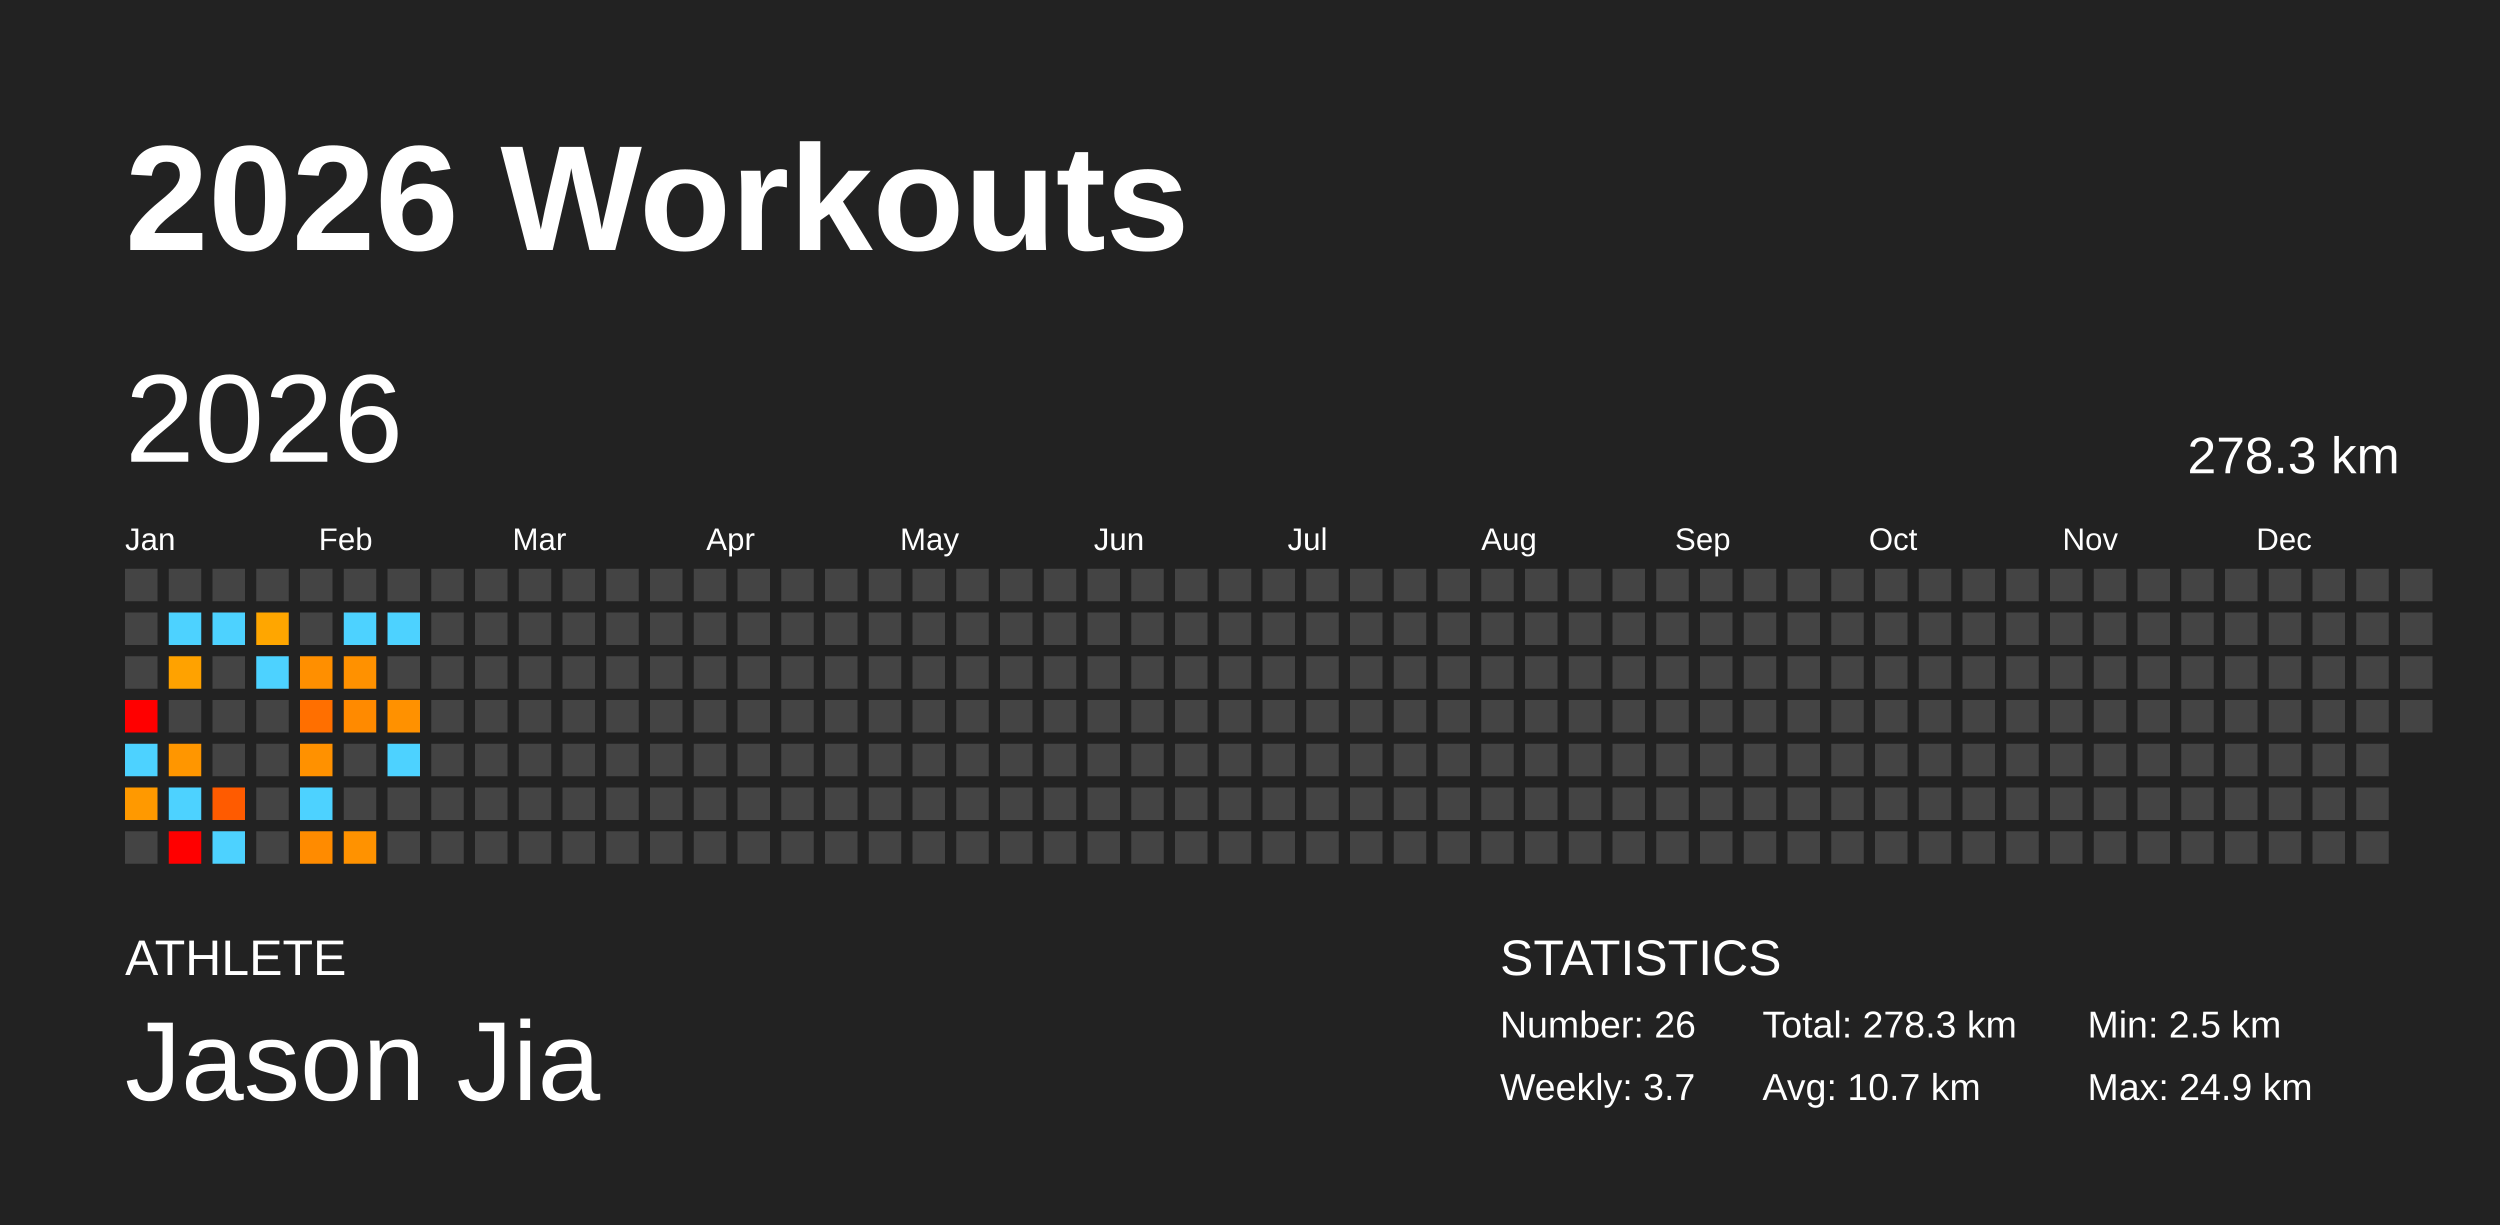
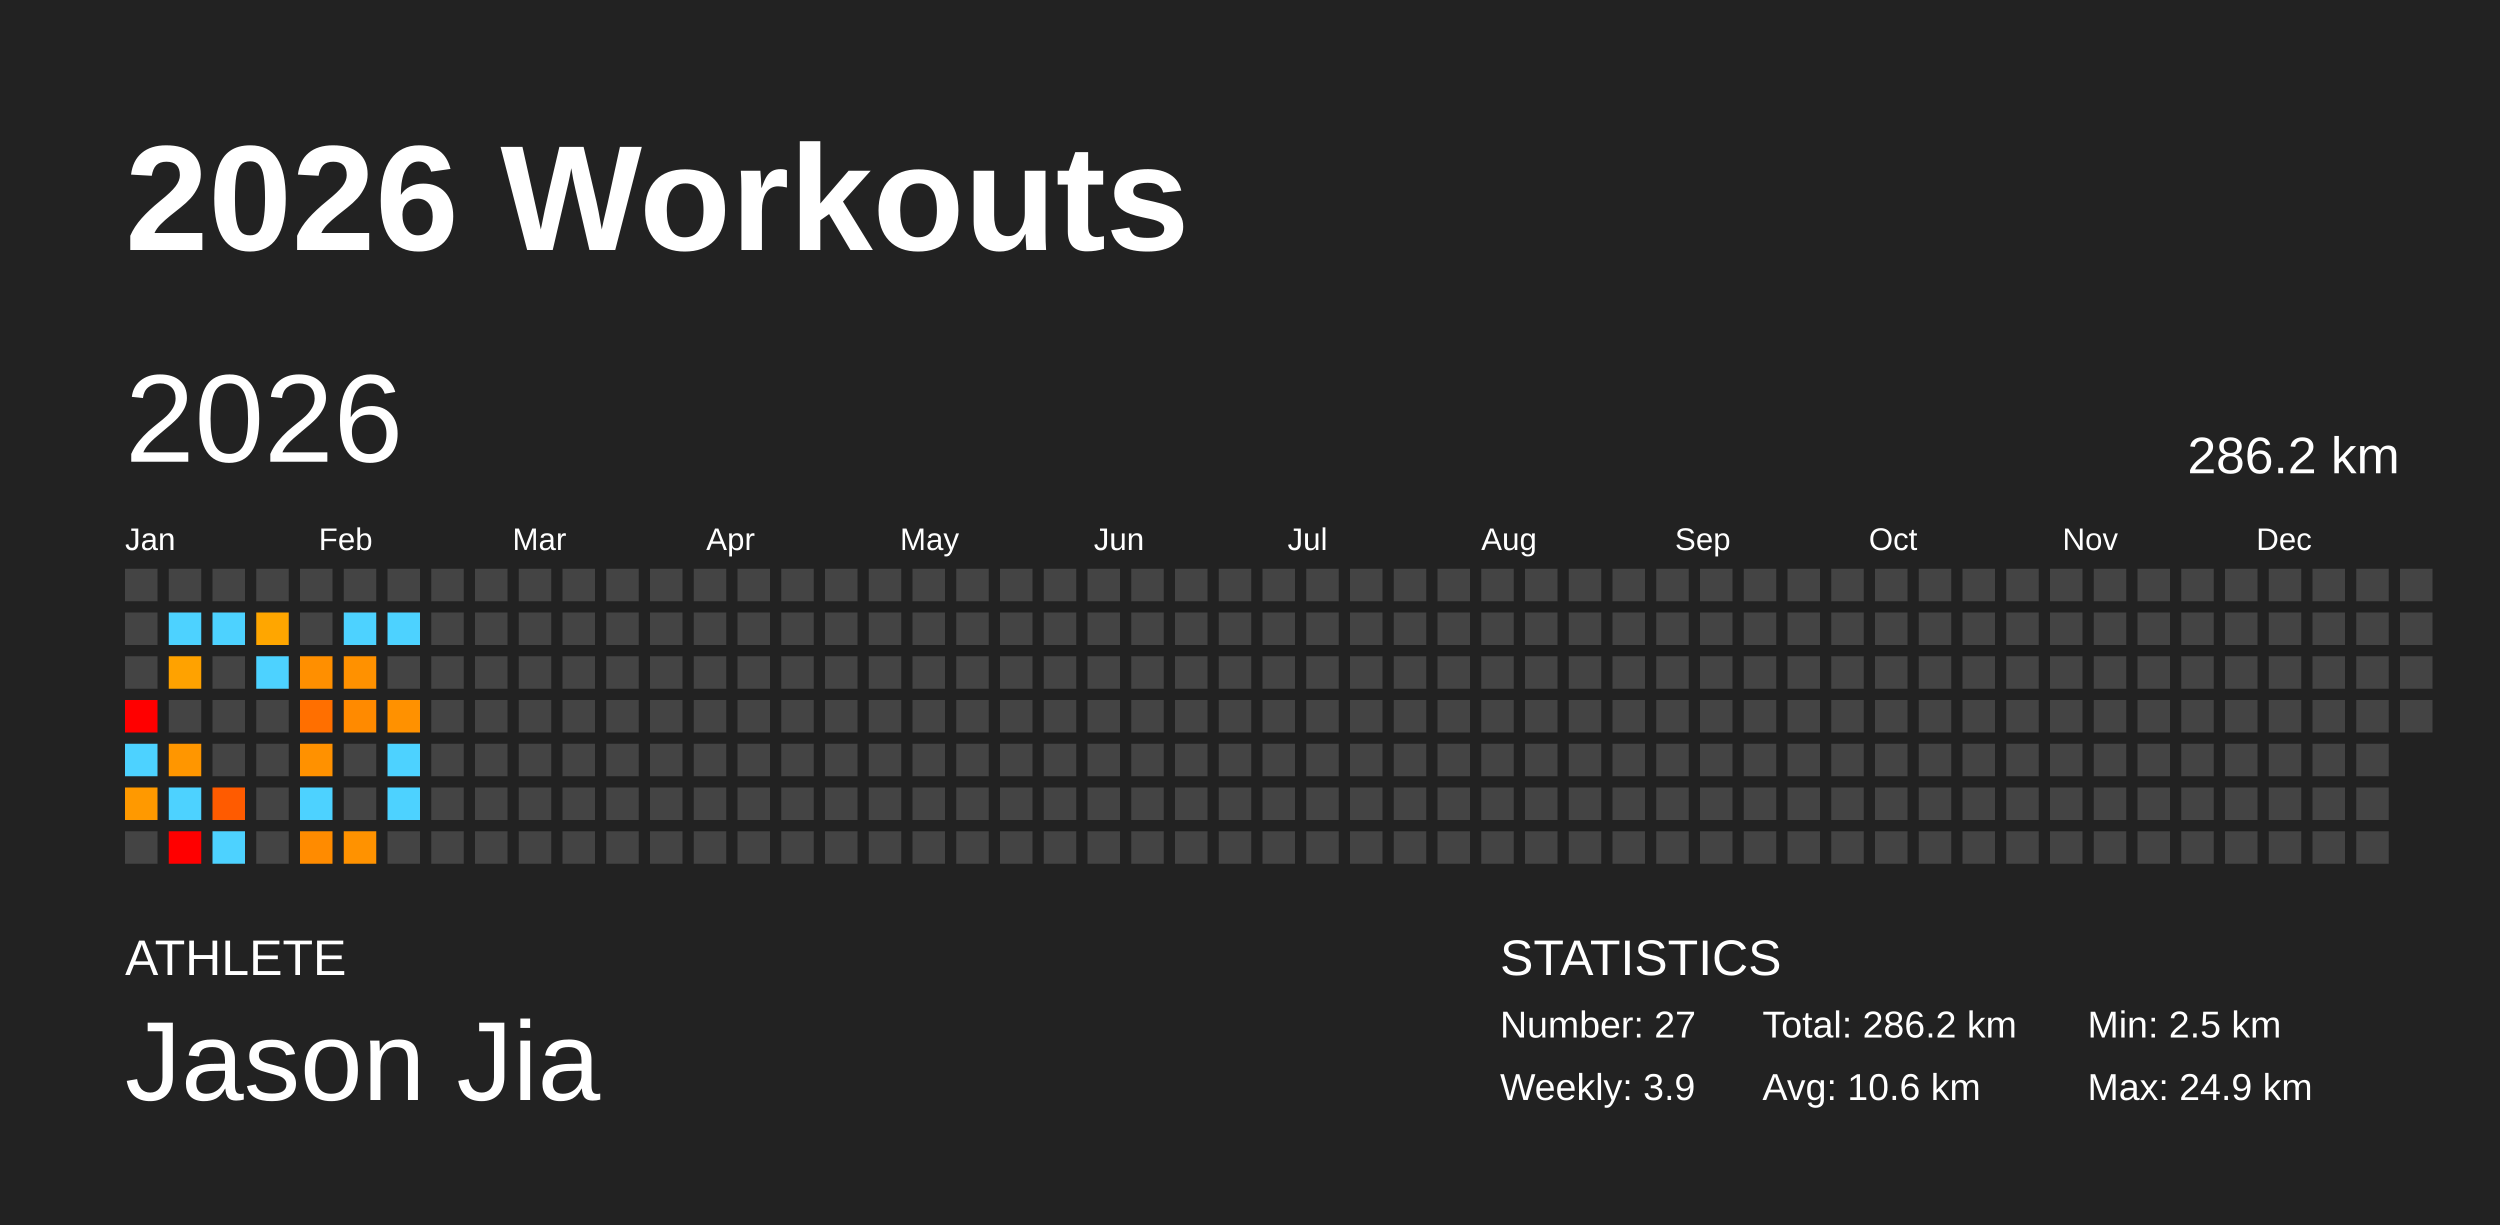
<svg xmlns="http://www.w3.org/2000/svg" baseProfile="full" height="98mm" version="1.1" viewBox="0,0,200,98" width="200mm">
  <defs />
  <rect fill="#222222" height="98" width="200" x="0" y="0" />
  <text fill="#FFFFFF" style="font-size:12px; font-family:Arial; font-weight:bold;" x="10" y="20">2026 Workouts</text>
  <text fill="#FFFFFF" style="font-size:4px; font-family:Arial" x="10" y="78">ATHLETE</text>
  <text fill="#FFFFFF" style="font-size:9px; font-family:Arial" x="10" y="88">Jason Jia</text>
  <text fill="#FFFFFF" style="font-size:4px; font-family:Arial" x="120" y="78">STATISTICS</text>
-   <text fill="#FFFFFF" style="font-size:3px; font-family:Arial" x="120" y="83">Number: 26</text>
-   <text fill="#FFFFFF" style="font-size:3px; font-family:Arial" x="120" y="88">Weekly: 3.7</text>
-   <text fill="#FFFFFF" style="font-size:3px; font-family:Arial" x="141" y="83">Total: 278.3 km</text>
-   <text fill="#FFFFFF" style="font-size:3px; font-family:Arial" x="141" y="88">Avg: 10.7 km</text>
+   <text fill="#FFFFFF" style="font-size:3px; font-family:Arial" x="120" y="83">Number: 27</text>
+   <text fill="#FFFFFF" style="font-size:3px; font-family:Arial" x="120" y="88">Weekly: 3.9</text>
+   <text fill="#FFFFFF" style="font-size:3px; font-family:Arial" x="141" y="83">Total: 286.2 km</text>
+   <text fill="#FFFFFF" style="font-size:3px; font-family:Arial" x="141" y="88">Avg: 10.6 km</text>
  <text fill="#FFFFFF" style="font-size:3px; font-family:Arial" x="167" y="83">Min: 2.5 km</text>
  <text fill="#FFFFFF" style="font-size:3px; font-family:Arial" x="167" y="88">Max: 24.9 km</text>
  <text dominant-baseline="hanging" fill="#FFFFFF" style="font-size:10.0px; font-family:Arial;" x="10" y="30">2026</text>
-   <text dominant-baseline="hanging" fill="#FFFFFF" style="font-size:4.125px; font-family:Arial;" x="175" y="35">278.3 km</text>
+   <text dominant-baseline="hanging" fill="#FFFFFF" style="font-size:4.125px; font-family:Arial;" x="175" y="35">286.2 km</text>
  <text fill="#FFFFFF" style="font-size:2.5px; font-family:Arial" x="10.0" y="44">Jan</text>
  <text fill="#FFFFFF" style="font-size:2.5px; font-family:Arial" x="25.5" y="44">Feb</text>
  <text fill="#FFFFFF" style="font-size:2.5px; font-family:Arial" x="41.0" y="44">Mar</text>
  <text fill="#FFFFFF" style="font-size:2.5px; font-family:Arial" x="56.5" y="44">Apr</text>
  <text fill="#FFFFFF" style="font-size:2.5px; font-family:Arial" x="72.0" y="44">May</text>
  <text fill="#FFFFFF" style="font-size:2.5px; font-family:Arial" x="87.5" y="44">Jun</text>
  <text fill="#FFFFFF" style="font-size:2.5px; font-family:Arial" x="103.0" y="44">Jul</text>
  <text fill="#FFFFFF" style="font-size:2.5px; font-family:Arial" x="118.5" y="44">Aug</text>
  <text fill="#FFFFFF" style="font-size:2.5px; font-family:Arial" x="134.0" y="44">Sep</text>
  <text fill="#FFFFFF" style="font-size:2.5px; font-family:Arial" x="149.5" y="44">Oct</text>
  <text fill="#FFFFFF" style="font-size:2.5px; font-family:Arial" x="165.0" y="44">Nov</text>
  <text fill="#FFFFFF" style="font-size:2.5px; font-family:Arial" x="180.5" y="44">Dec</text>
  <rect fill="#444444" height="2.6" width="2.6" x="10.0" y="45.5" />
  <rect fill="#444444" height="2.6" width="2.6" x="10.0" y="49.0" />
  <rect fill="#444444" height="2.6" width="2.6" x="10.0" y="52.5" />
  <rect fill="red" height="2.6" width="2.6" x="10.0" y="56.0" />
  <rect fill="#4dd2ff" height="2.6" width="2.6" x="10.0" y="59.5" />
  <rect fill="#ff9900" height="2.6" width="2.6" x="10.0" y="63.0" />
  <rect fill="#444444" height="2.6" width="2.6" x="10.0" y="66.5" />
  <rect fill="#444444" height="2.6" width="2.6" x="13.5" y="45.5" />
  <rect fill="#4dd2ff" height="2.6" width="2.6" x="13.5" y="49.0" />
  <rect fill="#ffa200" height="2.6" width="2.6" x="13.5" y="52.5" />
  <rect fill="#444444" height="2.6" width="2.6" x="13.5" y="56.0" />
  <rect fill="#ff9600" height="2.6" width="2.6" x="13.5" y="59.5" />
  <rect fill="#4dd2ff" height="2.6" width="2.6" x="13.5" y="63.0" />
  <rect fill="red" height="2.6" width="2.6" x="13.5" y="66.5" />
  <rect fill="#444444" height="2.6" width="2.6" x="17.0" y="45.5" />
  <rect fill="#4dd2ff" height="2.6" width="2.6" x="17.0" y="49.0" />
  <rect fill="#444444" height="2.6" width="2.6" x="17.0" y="52.5" />
  <rect fill="#444444" height="2.6" width="2.6" x="17.0" y="56.0" />
  <rect fill="#444444" height="2.6" width="2.6" x="17.0" y="59.5" />
  <rect fill="#ff5b00" height="2.6" width="2.6" x="17.0" y="63.0" />
  <rect fill="#4dd2ff" height="2.6" width="2.6" x="17.0" y="66.5" />
  <rect fill="#444444" height="2.6" width="2.6" x="20.5" y="45.5" />
  <rect fill="#ffa600" height="2.6" width="2.6" x="20.5" y="49.0" />
  <rect fill="#4dd2ff" height="2.6" width="2.6" x="20.5" y="52.5" />
  <rect fill="#444444" height="2.6" width="2.6" x="20.5" y="56.0" />
  <rect fill="#444444" height="2.6" width="2.6" x="20.5" y="59.5" />
  <rect fill="#444444" height="2.6" width="2.6" x="20.5" y="63.0" />
  <rect fill="#444444" height="2.6" width="2.6" x="20.5" y="66.5" />
  <rect fill="#444444" height="2.6" width="2.6" x="24.0" y="45.5" />
  <rect fill="#444444" height="2.6" width="2.6" x="24.0" y="49.0" />
  <rect fill="#ff8f00" height="2.6" width="2.6" x="24.0" y="52.5" />
  <rect fill="#ff6f00" height="2.6" width="2.6" x="24.0" y="56.0" />
  <rect fill="#ff9100" height="2.6" width="2.6" x="24.0" y="59.5" />
  <rect fill="#4dd2ff" height="2.6" width="2.6" x="24.0" y="63.0" />
  <rect fill="#ff8b00" height="2.6" width="2.6" x="24.0" y="66.5" />
  <rect fill="#444444" height="2.6" width="2.6" x="27.5" y="45.5" />
  <rect fill="#4dd2ff" height="2.6" width="2.6" x="27.5" y="49.0" />
  <rect fill="#ff9100" height="2.6" width="2.6" x="27.5" y="52.5" />
  <rect fill="#ff8a00" height="2.6" width="2.6" x="27.5" y="56.0" />
  <rect fill="#444444" height="2.6" width="2.6" x="27.5" y="59.5" />
  <rect fill="#444444" height="2.6" width="2.6" x="27.5" y="63.0" />
  <rect fill="#ff9200" height="2.6" width="2.6" x="27.5" y="66.5" />
  <rect fill="#444444" height="2.6" width="2.6" x="31.0" y="45.5" />
  <rect fill="#4dd2ff" height="2.6" width="2.6" x="31.0" y="49.0" />
  <rect fill="#444444" height="2.6" width="2.6" x="31.0" y="52.5" />
  <rect fill="#ff9100" height="2.6" width="2.6" x="31.0" y="56.0" />
  <rect fill="#4dd2ff" height="2.6" width="2.6" x="31.0" y="59.5" />
-   <rect fill="#444444" height="2.6" width="2.6" x="31.0" y="63.0" />
+   <rect fill="#4dd2ff" height="2.6" width="2.6" x="31.0" y="63.0" />
  <rect fill="#444444" height="2.6" width="2.6" x="31.0" y="66.5" />
  <rect fill="#444444" height="2.6" width="2.6" x="34.5" y="45.5" />
  <rect fill="#444444" height="2.6" width="2.6" x="34.5" y="49.0" />
  <rect fill="#444444" height="2.6" width="2.6" x="34.5" y="52.5" />
  <rect fill="#444444" height="2.6" width="2.6" x="34.5" y="56.0" />
  <rect fill="#444444" height="2.6" width="2.6" x="34.5" y="59.5" />
  <rect fill="#444444" height="2.6" width="2.6" x="34.5" y="63.0" />
  <rect fill="#444444" height="2.6" width="2.6" x="34.5" y="66.5" />
  <rect fill="#444444" height="2.6" width="2.6" x="38.0" y="45.5" />
  <rect fill="#444444" height="2.6" width="2.6" x="38.0" y="49.0" />
  <rect fill="#444444" height="2.6" width="2.6" x="38.0" y="52.5" />
  <rect fill="#444444" height="2.6" width="2.6" x="38.0" y="56.0" />
  <rect fill="#444444" height="2.6" width="2.6" x="38.0" y="59.5" />
  <rect fill="#444444" height="2.6" width="2.6" x="38.0" y="63.0" />
  <rect fill="#444444" height="2.6" width="2.6" x="38.0" y="66.5" />
  <rect fill="#444444" height="2.6" width="2.6" x="41.5" y="45.5" />
  <rect fill="#444444" height="2.6" width="2.6" x="41.5" y="49.0" />
  <rect fill="#444444" height="2.6" width="2.6" x="41.5" y="52.5" />
  <rect fill="#444444" height="2.6" width="2.6" x="41.5" y="56.0" />
  <rect fill="#444444" height="2.6" width="2.6" x="41.5" y="59.5" />
  <rect fill="#444444" height="2.6" width="2.6" x="41.5" y="63.0" />
  <rect fill="#444444" height="2.6" width="2.6" x="41.5" y="66.5" />
  <rect fill="#444444" height="2.6" width="2.6" x="45.0" y="45.5" />
  <rect fill="#444444" height="2.6" width="2.6" x="45.0" y="49.0" />
  <rect fill="#444444" height="2.6" width="2.6" x="45.0" y="52.5" />
  <rect fill="#444444" height="2.6" width="2.6" x="45.0" y="56.0" />
  <rect fill="#444444" height="2.6" width="2.6" x="45.0" y="59.5" />
  <rect fill="#444444" height="2.6" width="2.6" x="45.0" y="63.0" />
  <rect fill="#444444" height="2.6" width="2.6" x="45.0" y="66.5" />
  <rect fill="#444444" height="2.6" width="2.6" x="48.5" y="45.5" />
  <rect fill="#444444" height="2.6" width="2.6" x="48.5" y="49.0" />
  <rect fill="#444444" height="2.6" width="2.6" x="48.5" y="52.5" />
  <rect fill="#444444" height="2.6" width="2.6" x="48.5" y="56.0" />
  <rect fill="#444444" height="2.6" width="2.6" x="48.5" y="59.5" />
  <rect fill="#444444" height="2.6" width="2.6" x="48.5" y="63.0" />
  <rect fill="#444444" height="2.6" width="2.6" x="48.5" y="66.5" />
  <rect fill="#444444" height="2.6" width="2.6" x="52.0" y="45.5" />
  <rect fill="#444444" height="2.6" width="2.6" x="52.0" y="49.0" />
  <rect fill="#444444" height="2.6" width="2.6" x="52.0" y="52.5" />
  <rect fill="#444444" height="2.6" width="2.6" x="52.0" y="56.0" />
  <rect fill="#444444" height="2.6" width="2.6" x="52.0" y="59.5" />
  <rect fill="#444444" height="2.6" width="2.6" x="52.0" y="63.0" />
  <rect fill="#444444" height="2.6" width="2.6" x="52.0" y="66.5" />
  <rect fill="#444444" height="2.6" width="2.6" x="55.5" y="45.5" />
  <rect fill="#444444" height="2.6" width="2.6" x="55.5" y="49.0" />
  <rect fill="#444444" height="2.6" width="2.6" x="55.5" y="52.5" />
  <rect fill="#444444" height="2.6" width="2.6" x="55.5" y="56.0" />
  <rect fill="#444444" height="2.6" width="2.6" x="55.5" y="59.5" />
  <rect fill="#444444" height="2.6" width="2.6" x="55.5" y="63.0" />
  <rect fill="#444444" height="2.6" width="2.6" x="55.5" y="66.5" />
  <rect fill="#444444" height="2.6" width="2.6" x="59.0" y="45.5" />
  <rect fill="#444444" height="2.6" width="2.6" x="59.0" y="49.0" />
  <rect fill="#444444" height="2.6" width="2.6" x="59.0" y="52.5" />
  <rect fill="#444444" height="2.6" width="2.6" x="59.0" y="56.0" />
  <rect fill="#444444" height="2.6" width="2.6" x="59.0" y="59.5" />
  <rect fill="#444444" height="2.6" width="2.6" x="59.0" y="63.0" />
  <rect fill="#444444" height="2.6" width="2.6" x="59.0" y="66.5" />
  <rect fill="#444444" height="2.6" width="2.6" x="62.5" y="45.5" />
  <rect fill="#444444" height="2.6" width="2.6" x="62.5" y="49.0" />
  <rect fill="#444444" height="2.6" width="2.6" x="62.5" y="52.5" />
  <rect fill="#444444" height="2.6" width="2.6" x="62.5" y="56.0" />
  <rect fill="#444444" height="2.6" width="2.6" x="62.5" y="59.5" />
  <rect fill="#444444" height="2.6" width="2.6" x="62.5" y="63.0" />
  <rect fill="#444444" height="2.6" width="2.6" x="62.5" y="66.5" />
  <rect fill="#444444" height="2.6" width="2.6" x="66.0" y="45.5" />
  <rect fill="#444444" height="2.6" width="2.6" x="66.0" y="49.0" />
  <rect fill="#444444" height="2.6" width="2.6" x="66.0" y="52.5" />
  <rect fill="#444444" height="2.6" width="2.6" x="66.0" y="56.0" />
  <rect fill="#444444" height="2.6" width="2.6" x="66.0" y="59.5" />
  <rect fill="#444444" height="2.6" width="2.6" x="66.0" y="63.0" />
  <rect fill="#444444" height="2.6" width="2.6" x="66.0" y="66.5" />
  <rect fill="#444444" height="2.6" width="2.6" x="69.5" y="45.5" />
  <rect fill="#444444" height="2.6" width="2.6" x="69.5" y="49.0" />
  <rect fill="#444444" height="2.6" width="2.6" x="69.5" y="52.5" />
  <rect fill="#444444" height="2.6" width="2.6" x="69.5" y="56.0" />
  <rect fill="#444444" height="2.6" width="2.6" x="69.5" y="59.5" />
  <rect fill="#444444" height="2.6" width="2.6" x="69.5" y="63.0" />
  <rect fill="#444444" height="2.6" width="2.6" x="69.5" y="66.5" />
  <rect fill="#444444" height="2.6" width="2.6" x="73.0" y="45.5" />
  <rect fill="#444444" height="2.6" width="2.6" x="73.0" y="49.0" />
  <rect fill="#444444" height="2.6" width="2.6" x="73.0" y="52.5" />
  <rect fill="#444444" height="2.6" width="2.6" x="73.0" y="56.0" />
  <rect fill="#444444" height="2.6" width="2.6" x="73.0" y="59.5" />
  <rect fill="#444444" height="2.6" width="2.6" x="73.0" y="63.0" />
  <rect fill="#444444" height="2.6" width="2.6" x="73.0" y="66.5" />
  <rect fill="#444444" height="2.6" width="2.6" x="76.5" y="45.5" />
  <rect fill="#444444" height="2.6" width="2.6" x="76.5" y="49.0" />
  <rect fill="#444444" height="2.6" width="2.6" x="76.5" y="52.5" />
  <rect fill="#444444" height="2.6" width="2.6" x="76.5" y="56.0" />
  <rect fill="#444444" height="2.6" width="2.6" x="76.5" y="59.5" />
  <rect fill="#444444" height="2.6" width="2.6" x="76.5" y="63.0" />
  <rect fill="#444444" height="2.6" width="2.6" x="76.5" y="66.5" />
  <rect fill="#444444" height="2.6" width="2.6" x="80.0" y="45.5" />
  <rect fill="#444444" height="2.6" width="2.6" x="80.0" y="49.0" />
  <rect fill="#444444" height="2.6" width="2.6" x="80.0" y="52.5" />
  <rect fill="#444444" height="2.6" width="2.6" x="80.0" y="56.0" />
  <rect fill="#444444" height="2.6" width="2.6" x="80.0" y="59.5" />
  <rect fill="#444444" height="2.6" width="2.6" x="80.0" y="63.0" />
  <rect fill="#444444" height="2.6" width="2.6" x="80.0" y="66.5" />
  <rect fill="#444444" height="2.6" width="2.6" x="83.5" y="45.5" />
  <rect fill="#444444" height="2.6" width="2.6" x="83.5" y="49.0" />
  <rect fill="#444444" height="2.6" width="2.6" x="83.5" y="52.5" />
  <rect fill="#444444" height="2.6" width="2.6" x="83.5" y="56.0" />
  <rect fill="#444444" height="2.6" width="2.6" x="83.5" y="59.5" />
  <rect fill="#444444" height="2.6" width="2.6" x="83.5" y="63.0" />
  <rect fill="#444444" height="2.6" width="2.6" x="83.5" y="66.5" />
  <rect fill="#444444" height="2.6" width="2.6" x="87.0" y="45.5" />
  <rect fill="#444444" height="2.6" width="2.6" x="87.0" y="49.0" />
  <rect fill="#444444" height="2.6" width="2.6" x="87.0" y="52.5" />
  <rect fill="#444444" height="2.6" width="2.6" x="87.0" y="56.0" />
  <rect fill="#444444" height="2.6" width="2.6" x="87.0" y="59.5" />
  <rect fill="#444444" height="2.6" width="2.6" x="87.0" y="63.0" />
  <rect fill="#444444" height="2.6" width="2.6" x="87.0" y="66.5" />
  <rect fill="#444444" height="2.6" width="2.6" x="90.5" y="45.5" />
  <rect fill="#444444" height="2.6" width="2.6" x="90.5" y="49.0" />
  <rect fill="#444444" height="2.6" width="2.6" x="90.5" y="52.5" />
  <rect fill="#444444" height="2.6" width="2.6" x="90.5" y="56.0" />
  <rect fill="#444444" height="2.6" width="2.6" x="90.5" y="59.5" />
  <rect fill="#444444" height="2.6" width="2.6" x="90.5" y="63.0" />
  <rect fill="#444444" height="2.6" width="2.6" x="90.5" y="66.5" />
  <rect fill="#444444" height="2.6" width="2.6" x="94.0" y="45.5" />
  <rect fill="#444444" height="2.6" width="2.6" x="94.0" y="49.0" />
  <rect fill="#444444" height="2.6" width="2.6" x="94.0" y="52.5" />
  <rect fill="#444444" height="2.6" width="2.6" x="94.0" y="56.0" />
  <rect fill="#444444" height="2.6" width="2.6" x="94.0" y="59.5" />
  <rect fill="#444444" height="2.6" width="2.6" x="94.0" y="63.0" />
  <rect fill="#444444" height="2.6" width="2.6" x="94.0" y="66.5" />
  <rect fill="#444444" height="2.6" width="2.6" x="97.5" y="45.5" />
  <rect fill="#444444" height="2.6" width="2.6" x="97.5" y="49.0" />
  <rect fill="#444444" height="2.6" width="2.6" x="97.5" y="52.5" />
  <rect fill="#444444" height="2.6" width="2.6" x="97.5" y="56.0" />
  <rect fill="#444444" height="2.6" width="2.6" x="97.5" y="59.5" />
  <rect fill="#444444" height="2.6" width="2.6" x="97.5" y="63.0" />
  <rect fill="#444444" height="2.6" width="2.6" x="97.5" y="66.5" />
  <rect fill="#444444" height="2.6" width="2.6" x="101.0" y="45.5" />
  <rect fill="#444444" height="2.6" width="2.6" x="101.0" y="49.0" />
  <rect fill="#444444" height="2.6" width="2.6" x="101.0" y="52.5" />
  <rect fill="#444444" height="2.6" width="2.6" x="101.0" y="56.0" />
  <rect fill="#444444" height="2.6" width="2.6" x="101.0" y="59.5" />
  <rect fill="#444444" height="2.6" width="2.6" x="101.0" y="63.0" />
  <rect fill="#444444" height="2.6" width="2.6" x="101.0" y="66.5" />
  <rect fill="#444444" height="2.6" width="2.6" x="104.5" y="45.5" />
  <rect fill="#444444" height="2.6" width="2.6" x="104.5" y="49.0" />
  <rect fill="#444444" height="2.6" width="2.6" x="104.5" y="52.5" />
  <rect fill="#444444" height="2.6" width="2.6" x="104.5" y="56.0" />
  <rect fill="#444444" height="2.6" width="2.6" x="104.5" y="59.5" />
  <rect fill="#444444" height="2.6" width="2.6" x="104.5" y="63.0" />
  <rect fill="#444444" height="2.6" width="2.6" x="104.5" y="66.5" />
  <rect fill="#444444" height="2.6" width="2.6" x="108.0" y="45.5" />
  <rect fill="#444444" height="2.6" width="2.6" x="108.0" y="49.0" />
  <rect fill="#444444" height="2.6" width="2.6" x="108.0" y="52.5" />
  <rect fill="#444444" height="2.6" width="2.6" x="108.0" y="56.0" />
  <rect fill="#444444" height="2.6" width="2.6" x="108.0" y="59.5" />
  <rect fill="#444444" height="2.6" width="2.6" x="108.0" y="63.0" />
  <rect fill="#444444" height="2.6" width="2.6" x="108.0" y="66.5" />
  <rect fill="#444444" height="2.6" width="2.6" x="111.5" y="45.5" />
  <rect fill="#444444" height="2.6" width="2.6" x="111.5" y="49.0" />
  <rect fill="#444444" height="2.6" width="2.6" x="111.5" y="52.5" />
  <rect fill="#444444" height="2.6" width="2.6" x="111.5" y="56.0" />
  <rect fill="#444444" height="2.6" width="2.6" x="111.5" y="59.5" />
  <rect fill="#444444" height="2.6" width="2.6" x="111.5" y="63.0" />
  <rect fill="#444444" height="2.6" width="2.6" x="111.5" y="66.5" />
  <rect fill="#444444" height="2.6" width="2.6" x="115.0" y="45.5" />
  <rect fill="#444444" height="2.6" width="2.6" x="115.0" y="49.0" />
  <rect fill="#444444" height="2.6" width="2.6" x="115.0" y="52.5" />
  <rect fill="#444444" height="2.6" width="2.6" x="115.0" y="56.0" />
  <rect fill="#444444" height="2.6" width="2.6" x="115.0" y="59.5" />
  <rect fill="#444444" height="2.6" width="2.6" x="115.0" y="63.0" />
  <rect fill="#444444" height="2.6" width="2.6" x="115.0" y="66.5" />
  <rect fill="#444444" height="2.6" width="2.6" x="118.5" y="45.5" />
  <rect fill="#444444" height="2.6" width="2.6" x="118.5" y="49.0" />
  <rect fill="#444444" height="2.6" width="2.6" x="118.5" y="52.5" />
  <rect fill="#444444" height="2.6" width="2.6" x="118.5" y="56.0" />
  <rect fill="#444444" height="2.6" width="2.6" x="118.5" y="59.5" />
  <rect fill="#444444" height="2.6" width="2.6" x="118.5" y="63.0" />
  <rect fill="#444444" height="2.6" width="2.6" x="118.5" y="66.5" />
  <rect fill="#444444" height="2.6" width="2.6" x="122.0" y="45.5" />
  <rect fill="#444444" height="2.6" width="2.6" x="122.0" y="49.0" />
  <rect fill="#444444" height="2.6" width="2.6" x="122.0" y="52.5" />
  <rect fill="#444444" height="2.6" width="2.6" x="122.0" y="56.0" />
  <rect fill="#444444" height="2.6" width="2.6" x="122.0" y="59.5" />
  <rect fill="#444444" height="2.6" width="2.6" x="122.0" y="63.0" />
  <rect fill="#444444" height="2.6" width="2.6" x="122.0" y="66.5" />
  <rect fill="#444444" height="2.6" width="2.6" x="125.5" y="45.5" />
  <rect fill="#444444" height="2.6" width="2.6" x="125.5" y="49.0" />
  <rect fill="#444444" height="2.6" width="2.6" x="125.5" y="52.5" />
  <rect fill="#444444" height="2.6" width="2.6" x="125.5" y="56.0" />
  <rect fill="#444444" height="2.6" width="2.6" x="125.5" y="59.5" />
  <rect fill="#444444" height="2.6" width="2.6" x="125.5" y="63.0" />
  <rect fill="#444444" height="2.6" width="2.6" x="125.5" y="66.5" />
  <rect fill="#444444" height="2.6" width="2.6" x="129.0" y="45.5" />
  <rect fill="#444444" height="2.6" width="2.6" x="129.0" y="49.0" />
  <rect fill="#444444" height="2.6" width="2.6" x="129.0" y="52.5" />
  <rect fill="#444444" height="2.6" width="2.6" x="129.0" y="56.0" />
  <rect fill="#444444" height="2.6" width="2.6" x="129.0" y="59.5" />
  <rect fill="#444444" height="2.6" width="2.6" x="129.0" y="63.0" />
  <rect fill="#444444" height="2.6" width="2.6" x="129.0" y="66.5" />
  <rect fill="#444444" height="2.6" width="2.6" x="132.5" y="45.5" />
  <rect fill="#444444" height="2.6" width="2.6" x="132.5" y="49.0" />
  <rect fill="#444444" height="2.6" width="2.6" x="132.5" y="52.5" />
  <rect fill="#444444" height="2.6" width="2.6" x="132.5" y="56.0" />
  <rect fill="#444444" height="2.6" width="2.6" x="132.5" y="59.5" />
  <rect fill="#444444" height="2.6" width="2.6" x="132.5" y="63.0" />
  <rect fill="#444444" height="2.6" width="2.6" x="132.5" y="66.5" />
  <rect fill="#444444" height="2.6" width="2.6" x="136.0" y="45.5" />
  <rect fill="#444444" height="2.6" width="2.6" x="136.0" y="49.0" />
  <rect fill="#444444" height="2.6" width="2.6" x="136.0" y="52.5" />
  <rect fill="#444444" height="2.6" width="2.6" x="136.0" y="56.0" />
  <rect fill="#444444" height="2.6" width="2.6" x="136.0" y="59.5" />
  <rect fill="#444444" height="2.6" width="2.6" x="136.0" y="63.0" />
  <rect fill="#444444" height="2.6" width="2.6" x="136.0" y="66.5" />
  <rect fill="#444444" height="2.6" width="2.6" x="139.5" y="45.5" />
  <rect fill="#444444" height="2.6" width="2.6" x="139.5" y="49.0" />
  <rect fill="#444444" height="2.6" width="2.6" x="139.5" y="52.5" />
  <rect fill="#444444" height="2.6" width="2.6" x="139.5" y="56.0" />
  <rect fill="#444444" height="2.6" width="2.6" x="139.5" y="59.5" />
  <rect fill="#444444" height="2.6" width="2.6" x="139.5" y="63.0" />
  <rect fill="#444444" height="2.6" width="2.6" x="139.5" y="66.5" />
  <rect fill="#444444" height="2.6" width="2.6" x="143.0" y="45.5" />
  <rect fill="#444444" height="2.6" width="2.6" x="143.0" y="49.0" />
  <rect fill="#444444" height="2.6" width="2.6" x="143.0" y="52.5" />
  <rect fill="#444444" height="2.6" width="2.6" x="143.0" y="56.0" />
  <rect fill="#444444" height="2.6" width="2.6" x="143.0" y="59.5" />
  <rect fill="#444444" height="2.6" width="2.6" x="143.0" y="63.0" />
  <rect fill="#444444" height="2.6" width="2.6" x="143.0" y="66.5" />
  <rect fill="#444444" height="2.6" width="2.6" x="146.5" y="45.5" />
  <rect fill="#444444" height="2.6" width="2.6" x="146.5" y="49.0" />
  <rect fill="#444444" height="2.6" width="2.6" x="146.5" y="52.5" />
  <rect fill="#444444" height="2.6" width="2.6" x="146.5" y="56.0" />
  <rect fill="#444444" height="2.6" width="2.6" x="146.5" y="59.5" />
  <rect fill="#444444" height="2.6" width="2.6" x="146.5" y="63.0" />
  <rect fill="#444444" height="2.6" width="2.6" x="146.5" y="66.5" />
  <rect fill="#444444" height="2.6" width="2.6" x="150.0" y="45.5" />
  <rect fill="#444444" height="2.6" width="2.6" x="150.0" y="49.0" />
  <rect fill="#444444" height="2.6" width="2.6" x="150.0" y="52.5" />
  <rect fill="#444444" height="2.6" width="2.6" x="150.0" y="56.0" />
  <rect fill="#444444" height="2.6" width="2.6" x="150.0" y="59.5" />
  <rect fill="#444444" height="2.6" width="2.6" x="150.0" y="63.0" />
  <rect fill="#444444" height="2.6" width="2.6" x="150.0" y="66.5" />
  <rect fill="#444444" height="2.6" width="2.6" x="153.5" y="45.5" />
  <rect fill="#444444" height="2.6" width="2.6" x="153.5" y="49.0" />
  <rect fill="#444444" height="2.6" width="2.6" x="153.5" y="52.5" />
  <rect fill="#444444" height="2.6" width="2.6" x="153.5" y="56.0" />
  <rect fill="#444444" height="2.6" width="2.6" x="153.5" y="59.5" />
  <rect fill="#444444" height="2.6" width="2.6" x="153.5" y="63.0" />
  <rect fill="#444444" height="2.6" width="2.6" x="153.5" y="66.5" />
  <rect fill="#444444" height="2.6" width="2.6" x="157.0" y="45.5" />
  <rect fill="#444444" height="2.6" width="2.6" x="157.0" y="49.0" />
  <rect fill="#444444" height="2.6" width="2.6" x="157.0" y="52.5" />
  <rect fill="#444444" height="2.6" width="2.6" x="157.0" y="56.0" />
  <rect fill="#444444" height="2.6" width="2.6" x="157.0" y="59.5" />
  <rect fill="#444444" height="2.6" width="2.6" x="157.0" y="63.0" />
  <rect fill="#444444" height="2.6" width="2.6" x="157.0" y="66.5" />
  <rect fill="#444444" height="2.6" width="2.6" x="160.5" y="45.5" />
  <rect fill="#444444" height="2.6" width="2.6" x="160.5" y="49.0" />
  <rect fill="#444444" height="2.6" width="2.6" x="160.5" y="52.5" />
  <rect fill="#444444" height="2.6" width="2.6" x="160.5" y="56.0" />
  <rect fill="#444444" height="2.6" width="2.6" x="160.5" y="59.5" />
  <rect fill="#444444" height="2.6" width="2.6" x="160.5" y="63.0" />
  <rect fill="#444444" height="2.6" width="2.6" x="160.5" y="66.5" />
  <rect fill="#444444" height="2.6" width="2.6" x="164.0" y="45.5" />
  <rect fill="#444444" height="2.6" width="2.6" x="164.0" y="49.0" />
  <rect fill="#444444" height="2.6" width="2.6" x="164.0" y="52.5" />
  <rect fill="#444444" height="2.6" width="2.6" x="164.0" y="56.0" />
  <rect fill="#444444" height="2.6" width="2.6" x="164.0" y="59.5" />
  <rect fill="#444444" height="2.6" width="2.6" x="164.0" y="63.0" />
  <rect fill="#444444" height="2.6" width="2.6" x="164.0" y="66.5" />
  <rect fill="#444444" height="2.6" width="2.6" x="167.5" y="45.5" />
  <rect fill="#444444" height="2.6" width="2.6" x="167.5" y="49.0" />
  <rect fill="#444444" height="2.6" width="2.6" x="167.5" y="52.5" />
  <rect fill="#444444" height="2.6" width="2.6" x="167.5" y="56.0" />
  <rect fill="#444444" height="2.6" width="2.6" x="167.5" y="59.5" />
  <rect fill="#444444" height="2.6" width="2.6" x="167.5" y="63.0" />
  <rect fill="#444444" height="2.6" width="2.6" x="167.5" y="66.5" />
  <rect fill="#444444" height="2.6" width="2.6" x="171.0" y="45.5" />
  <rect fill="#444444" height="2.6" width="2.6" x="171.0" y="49.0" />
  <rect fill="#444444" height="2.6" width="2.6" x="171.0" y="52.5" />
  <rect fill="#444444" height="2.6" width="2.6" x="171.0" y="56.0" />
  <rect fill="#444444" height="2.6" width="2.6" x="171.0" y="59.5" />
  <rect fill="#444444" height="2.6" width="2.6" x="171.0" y="63.0" />
  <rect fill="#444444" height="2.6" width="2.6" x="171.0" y="66.5" />
  <rect fill="#444444" height="2.6" width="2.6" x="174.5" y="45.5" />
  <rect fill="#444444" height="2.6" width="2.6" x="174.5" y="49.0" />
  <rect fill="#444444" height="2.6" width="2.6" x="174.5" y="52.5" />
  <rect fill="#444444" height="2.6" width="2.6" x="174.5" y="56.0" />
  <rect fill="#444444" height="2.6" width="2.6" x="174.5" y="59.5" />
  <rect fill="#444444" height="2.6" width="2.6" x="174.5" y="63.0" />
  <rect fill="#444444" height="2.6" width="2.6" x="174.5" y="66.5" />
  <rect fill="#444444" height="2.6" width="2.6" x="178.0" y="45.5" />
  <rect fill="#444444" height="2.6" width="2.6" x="178.0" y="49.0" />
  <rect fill="#444444" height="2.6" width="2.6" x="178.0" y="52.5" />
  <rect fill="#444444" height="2.6" width="2.6" x="178.0" y="56.0" />
  <rect fill="#444444" height="2.6" width="2.6" x="178.0" y="59.5" />
  <rect fill="#444444" height="2.6" width="2.6" x="178.0" y="63.0" />
  <rect fill="#444444" height="2.6" width="2.6" x="178.0" y="66.5" />
  <rect fill="#444444" height="2.6" width="2.6" x="181.5" y="45.5" />
  <rect fill="#444444" height="2.6" width="2.6" x="181.5" y="49.0" />
  <rect fill="#444444" height="2.6" width="2.6" x="181.5" y="52.5" />
  <rect fill="#444444" height="2.6" width="2.6" x="181.5" y="56.0" />
  <rect fill="#444444" height="2.6" width="2.6" x="181.5" y="59.5" />
  <rect fill="#444444" height="2.6" width="2.6" x="181.5" y="63.0" />
  <rect fill="#444444" height="2.6" width="2.6" x="181.5" y="66.5" />
  <rect fill="#444444" height="2.6" width="2.6" x="185.0" y="45.5" />
  <rect fill="#444444" height="2.6" width="2.6" x="185.0" y="49.0" />
  <rect fill="#444444" height="2.6" width="2.6" x="185.0" y="52.5" />
  <rect fill="#444444" height="2.6" width="2.6" x="185.0" y="56.0" />
  <rect fill="#444444" height="2.6" width="2.6" x="185.0" y="59.5" />
  <rect fill="#444444" height="2.6" width="2.6" x="185.0" y="63.0" />
  <rect fill="#444444" height="2.6" width="2.6" x="185.0" y="66.5" />
  <rect fill="#444444" height="2.6" width="2.6" x="188.5" y="45.5" />
  <rect fill="#444444" height="2.6" width="2.6" x="188.5" y="49.0" />
  <rect fill="#444444" height="2.6" width="2.6" x="188.5" y="52.5" />
  <rect fill="#444444" height="2.6" width="2.6" x="188.5" y="56.0" />
  <rect fill="#444444" height="2.6" width="2.6" x="188.5" y="59.5" />
  <rect fill="#444444" height="2.6" width="2.6" x="188.5" y="63.0" />
  <rect fill="#444444" height="2.6" width="2.6" x="188.5" y="66.5" />
  <rect fill="#444444" height="2.6" width="2.6" x="192.0" y="45.5" />
  <rect fill="#444444" height="2.6" width="2.6" x="192.0" y="49.0" />
  <rect fill="#444444" height="2.6" width="2.6" x="192.0" y="52.5" />
  <rect fill="#444444" height="2.6" width="2.6" x="192.0" y="56.0" />
</svg>
